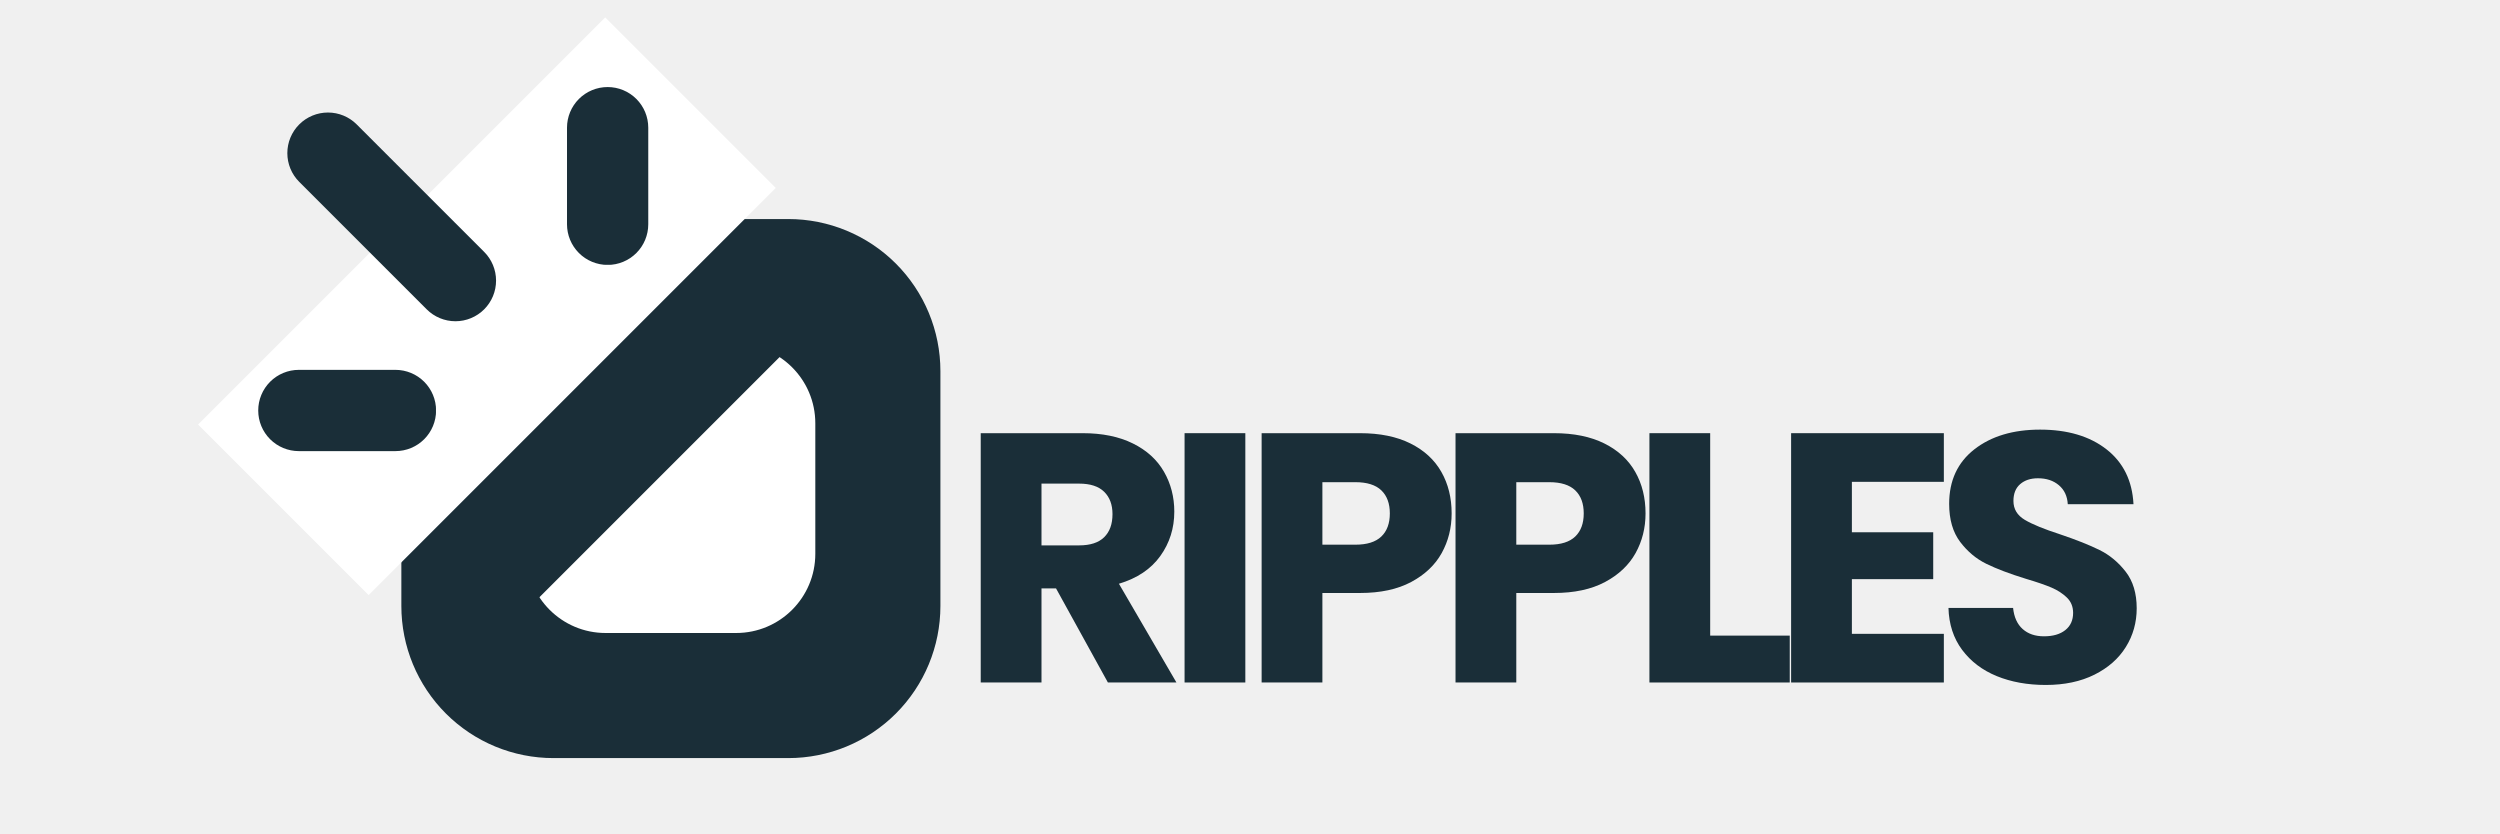
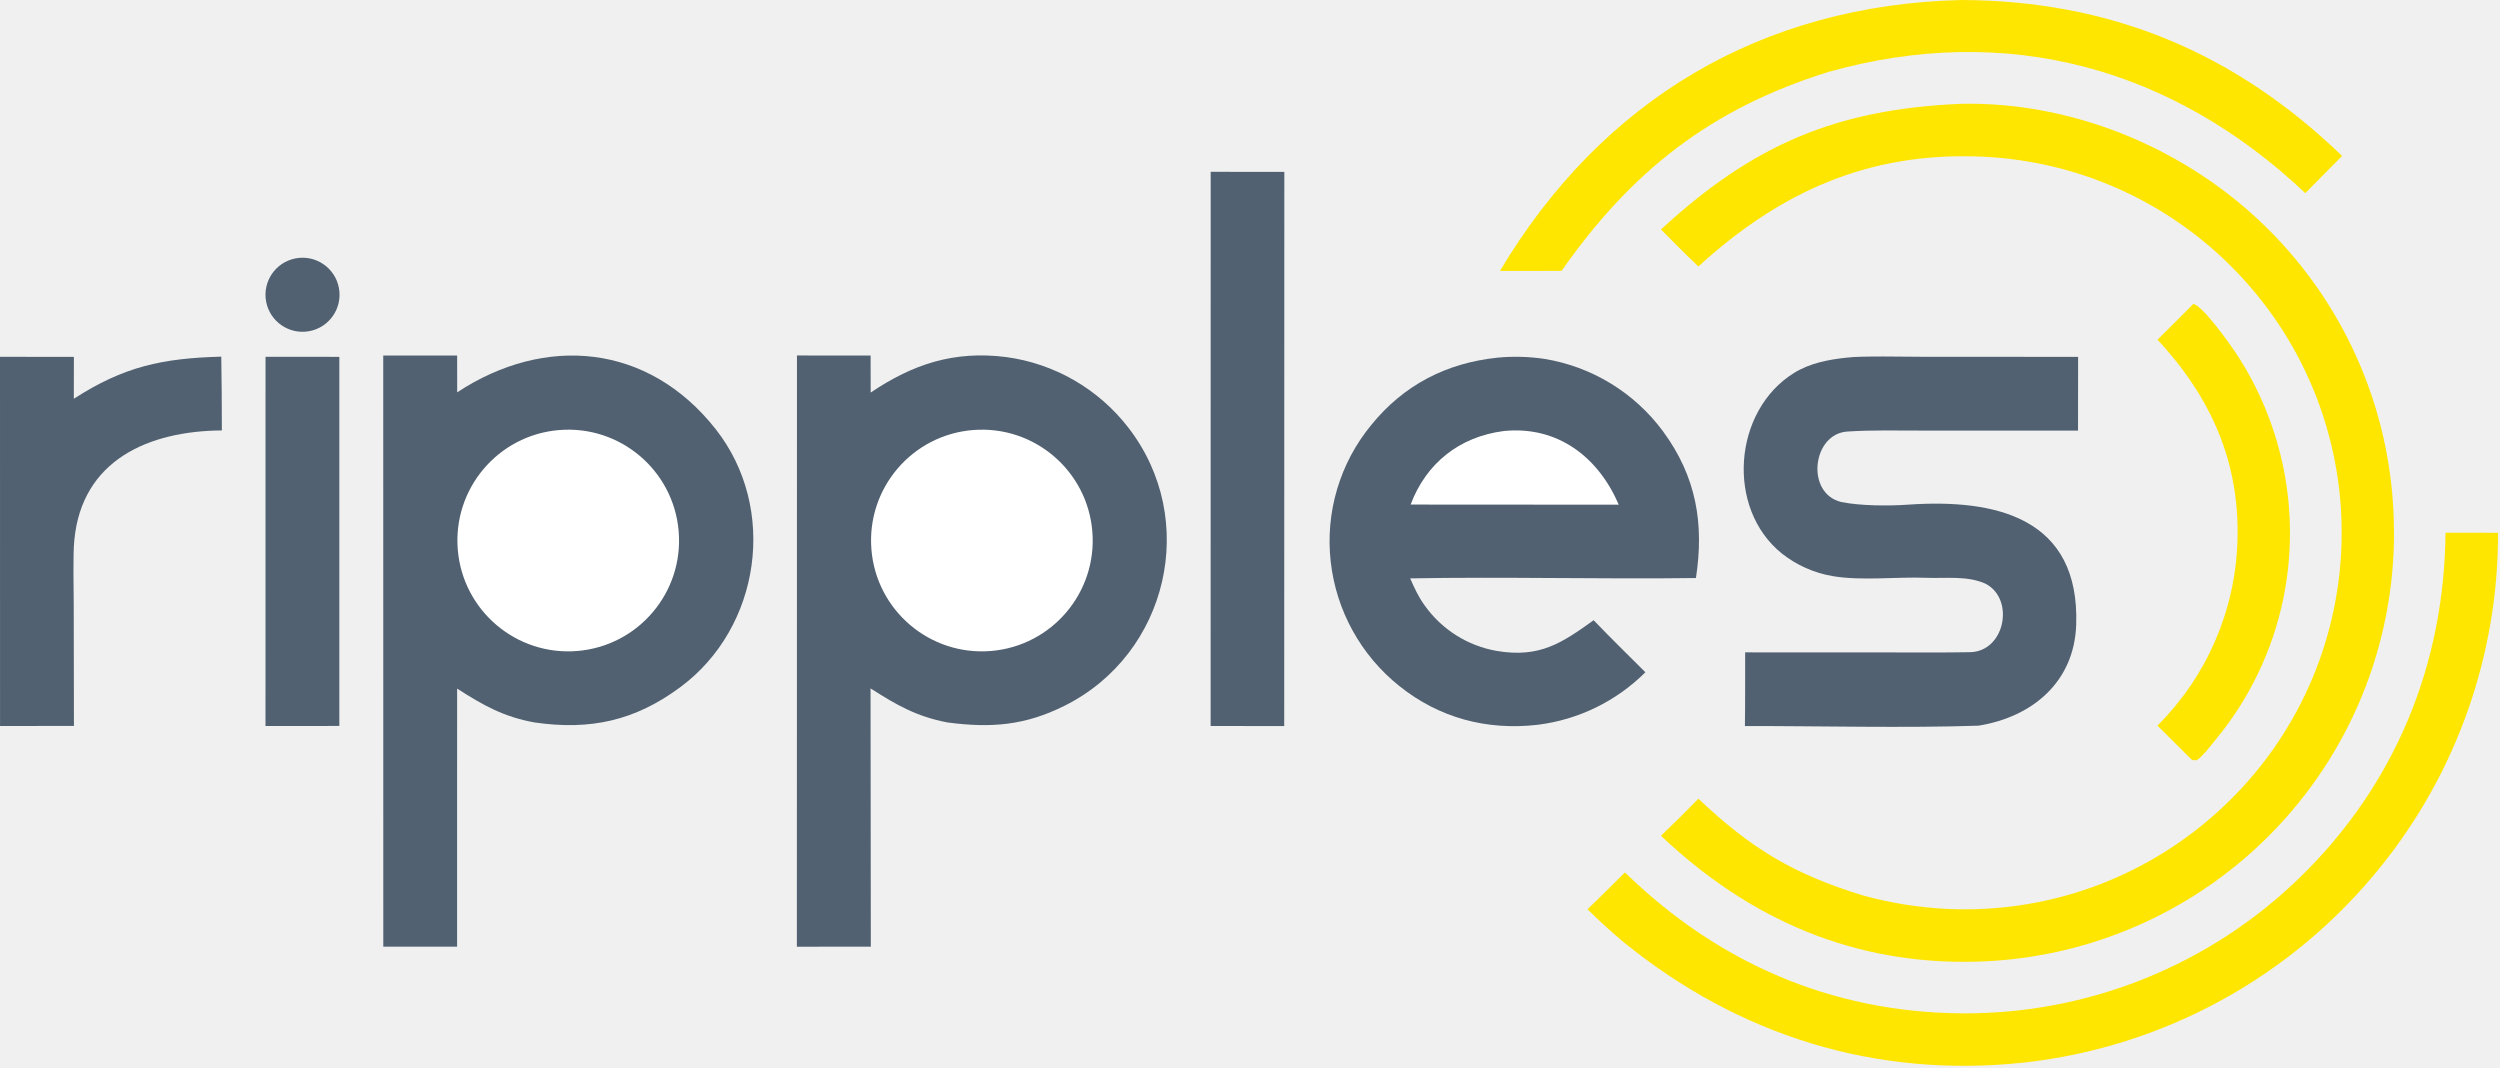
- <svg xmlns="http://www.w3.org/2000/svg" width="1200" zoomAndPan="magnify" viewBox="0 0 900 300" height="400" preserveAspectRatio="xMidYMid meet" version="1.0">
-   <defs>
-     <g />
-     <clipPath id="cab66eed15">
-       <path d="M 144.488 78.855 L 338.547 78.855 L 338.547 272.914 L 144.488 272.914 Z M 144.488 78.855 " clip-rule="nonzero" />
-     </clipPath>
-     <clipPath id="4c197bb182">
-       <path d="M 199.238 78.855 L 283.797 78.855 C 298.316 78.855 312.242 84.625 322.512 94.891 C 332.777 105.16 338.547 119.086 338.547 133.605 L 338.547 218.164 C 338.547 232.684 332.777 246.613 322.512 256.879 C 312.242 267.148 298.316 272.914 283.797 272.914 L 199.238 272.914 C 184.715 272.914 170.789 267.148 160.523 256.879 C 150.254 246.613 144.488 232.684 144.488 218.164 L 144.488 133.605 C 144.488 119.086 150.254 105.16 160.523 94.891 C 170.789 84.625 184.715 78.855 199.238 78.855 Z M 199.238 78.855 " clip-rule="nonzero" />
-     </clipPath>
-     <clipPath id="bd304484f5">
-       <path d="M 0.488 0.855 L 194.547 0.855 L 194.547 194.914 L 0.488 194.914 Z M 0.488 0.855 " clip-rule="nonzero" />
-     </clipPath>
-     <clipPath id="432b48bcd2">
-       <path d="M 55.238 0.855 L 139.797 0.855 C 154.316 0.855 168.242 6.625 178.512 16.891 C 188.777 27.16 194.547 41.086 194.547 55.605 L 194.547 140.164 C 194.547 154.684 188.777 168.613 178.512 178.879 C 168.242 189.148 154.316 194.914 139.797 194.914 L 55.238 194.914 C 40.715 194.914 26.789 189.148 16.523 178.879 C 6.254 168.613 0.488 154.684 0.488 140.164 L 0.488 55.605 C 0.488 41.086 6.254 27.16 16.523 16.891 C 26.789 6.625 40.715 0.855 55.238 0.855 Z M 55.238 0.855 " clip-rule="nonzero" />
-     </clipPath>
-     <clipPath id="ef4b02023f">
-       <rect x="0" width="195" y="0" height="195" />
-     </clipPath>
-     <clipPath id="58a8ba4e64">
-       <path d="M 189.52 123.891 L 293.512 123.891 L 293.512 227.879 L 189.52 227.879 Z M 189.52 123.891 " clip-rule="nonzero" />
-     </clipPath>
-     <clipPath id="8db4904fae">
-       <path d="M 218.02 123.891 L 265.012 123.891 C 280.75 123.891 293.512 136.648 293.512 152.391 L 293.512 199.379 C 293.512 215.121 280.75 227.879 265.012 227.879 L 218.02 227.879 C 202.281 227.879 189.52 215.121 189.52 199.379 L 189.52 152.391 C 189.52 136.648 202.281 123.891 218.02 123.891 Z M 218.02 123.891 " clip-rule="nonzero" />
-     </clipPath>
-     <clipPath id="30b07bb266">
-       <path d="M 0.52 0.891 L 104.512 0.891 L 104.512 104.879 L 0.52 104.879 Z M 0.52 0.891 " clip-rule="nonzero" />
-     </clipPath>
-     <clipPath id="b1f5172d1b">
-       <path d="M 29.02 0.891 L 76.012 0.891 C 91.75 0.891 104.512 13.648 104.512 29.391 L 104.512 76.379 C 104.512 92.121 91.75 104.879 76.012 104.879 L 29.02 104.879 C 13.281 104.879 0.52 92.121 0.52 76.379 L 0.52 29.391 C 0.52 13.648 13.281 0.891 29.02 0.891 Z M 29.02 0.891 " clip-rule="nonzero" />
-     </clipPath>
-     <clipPath id="76286d3d68">
-       <rect x="0" width="105" y="0" height="105" />
-     </clipPath>
-     <clipPath id="90fe7f4c86">
-       <path d="M 150 86 L 286 86 L 286 221 L 150 221 Z M 150 86 " clip-rule="nonzero" />
-     </clipPath>
-     <clipPath id="b26048cf71">
-       <path d="M 150.875 183.262 L 247.781 86.355 L 285.312 123.887 L 188.406 220.793 Z M 150.875 183.262 " clip-rule="nonzero" />
-     </clipPath>
-     <clipPath id="27c512a084">
-       <path d="M 0.719 0.16 L 135.359 0.16 L 135.359 134.801 L 0.719 134.801 Z M 0.719 0.16 " clip-rule="nonzero" />
-     </clipPath>
-     <clipPath id="4870f75f5c">
-       <path d="M 0.875 97.262 L 97.781 0.355 L 135.312 37.887 L 38.406 134.793 Z M 0.875 97.262 " clip-rule="nonzero" />
-     </clipPath>
-     <clipPath id="6ea609a39e">
-       <rect x="0" width="136" y="0" height="135" />
-     </clipPath>
-     <clipPath id="f4e47b9f69">
-       <path d="M 71 6 L 280 6 L 280 215 L 71 215 Z M 71 6 " clip-rule="nonzero" />
-     </clipPath>
-     <clipPath id="0986756bb6">
-       <path d="M 71.301 152.824 L 217.875 6.25 L 279.281 67.656 L 132.707 214.23 Z M 71.301 152.824 " clip-rule="nonzero" />
-     </clipPath>
-     <clipPath id="9aed22d3ad">
-       <path d="M 0.281 0.238 L 208.359 0.238 L 208.359 208.32 L 0.281 208.32 Z M 0.281 0.238 " clip-rule="nonzero" />
-     </clipPath>
-     <clipPath id="00cab1e192">
-       <path d="M 0.301 146.824 L 146.875 0.25 L 208.281 61.656 L 61.707 208.23 Z M 0.301 146.824 " clip-rule="nonzero" />
-     </clipPath>
-     <clipPath id="63ae68bad5">
-       <rect x="0" width="209" y="0" height="209" />
-     </clipPath>
-     <clipPath id="b134f06e94">
-       <path d="M 204.121 31.34 L 233.375 31.34 L 233.375 95.441 L 204.121 95.441 Z M 204.121 31.34 " clip-rule="nonzero" />
-     </clipPath>
-     <clipPath id="20649c4e93">
-       <path d="M 218.75 31.34 C 222.629 31.34 226.348 32.879 229.09 35.621 C 231.832 38.363 233.375 42.086 233.375 45.965 L 233.375 80.742 C 233.375 84.621 231.832 88.344 229.09 91.086 C 226.348 93.828 222.629 95.371 218.75 95.371 C 214.871 95.371 211.148 93.828 208.406 91.086 C 205.664 88.344 204.121 84.621 204.121 80.742 L 204.121 45.965 C 204.121 42.086 205.664 38.363 208.406 35.621 C 211.148 32.879 214.871 31.34 218.75 31.34 Z M 218.75 31.34 " clip-rule="nonzero" />
-     </clipPath>
-     <clipPath id="b728fc56cd">
-       <path d="M 0.121 0.34 L 29.375 0.34 L 29.375 64.441 L 0.121 64.441 Z M 0.121 0.34 " clip-rule="nonzero" />
-     </clipPath>
-     <clipPath id="7c9d690588">
-       <path d="M 14.75 0.34 C 18.629 0.34 22.348 1.879 25.09 4.621 C 27.832 7.363 29.375 11.086 29.375 14.965 L 29.375 49.742 C 29.375 53.621 27.832 57.344 25.09 60.086 C 22.348 62.828 18.629 64.371 14.75 64.371 C 10.871 64.371 7.148 62.828 4.406 60.086 C 1.664 57.344 0.121 53.621 0.121 49.742 L 0.121 14.965 C 0.121 11.086 1.664 7.363 4.406 4.621 C 7.148 1.879 10.871 0.34 14.75 0.34 Z M 14.75 0.34 " clip-rule="nonzero" />
-     </clipPath>
-     <clipPath id="af320c23ae">
-       <rect x="0" width="30" y="0" height="65" />
-     </clipPath>
-     <clipPath id="aecead6dd4">
-       <path d="M 103 40 L 179 40 L 179 116 L 103 116 Z M 103 40 " clip-rule="nonzero" />
-     </clipPath>
-     <clipPath id="44421abe58">
-       <path d="M 97.383 55.133 L 118.066 34.449 L 184.645 101.027 L 163.961 121.711 Z M 97.383 55.133 " clip-rule="nonzero" />
-     </clipPath>
-     <clipPath id="12028a991b">
-       <path d="M 107.727 44.789 C 110.469 42.047 114.188 40.508 118.066 40.508 C 121.945 40.508 125.668 42.047 128.41 44.789 L 174.297 90.68 C 177.043 93.422 178.582 97.141 178.582 101.02 C 178.582 104.898 177.043 108.621 174.297 111.363 C 171.555 114.105 167.836 115.648 163.957 115.648 C 160.078 115.648 156.355 114.105 153.613 111.363 L 107.727 65.477 C 104.98 62.73 103.441 59.012 103.441 55.133 C 103.441 51.254 104.98 47.531 107.727 44.789 Z M 107.727 44.789 " clip-rule="nonzero" />
-     </clipPath>
-     <clipPath id="dc341490d0">
-       <path d="M 0.441 0.32 L 75.801 0.32 L 75.801 75.68 L 0.441 75.68 Z M 0.441 0.32 " clip-rule="nonzero" />
-     </clipPath>
-     <clipPath id="2af61f46d2">
-       <path d="M -5.617 15.133 L 15.066 -5.551 L 81.645 61.027 L 60.961 81.711 Z M -5.617 15.133 " clip-rule="nonzero" />
-     </clipPath>
-     <clipPath id="79d3e01239">
-       <path d="M 4.727 4.789 C 7.469 2.047 11.188 0.508 15.066 0.508 C 18.945 0.508 22.668 2.047 25.41 4.789 L 71.297 50.68 C 74.043 53.422 75.582 57.141 75.582 61.02 C 75.582 64.898 74.043 68.621 71.297 71.363 C 68.555 74.105 64.836 75.648 60.957 75.648 C 57.078 75.648 53.355 74.105 50.613 71.363 L 4.727 25.477 C 1.98 22.73 0.441 19.012 0.441 15.133 C 0.441 11.254 1.98 7.531 4.727 4.789 Z M 4.727 4.789 " clip-rule="nonzero" />
-     </clipPath>
-     <clipPath id="c79c5d0c8c">
-       <rect x="0" width="76" y="0" height="76" />
-     </clipPath>
-     <clipPath id="84979aa520">
-       <path d="M 92.961 133.148 L 157 133.148 L 157 162.402 L 92.961 162.402 Z M 92.961 133.148 " clip-rule="nonzero" />
-     </clipPath>
-     <clipPath id="b33b4e9be5">
-       <path d="M 92.961 147.777 C 92.961 143.898 94.5 140.176 97.242 137.434 C 99.984 134.691 103.707 133.148 107.586 133.148 L 142.363 133.148 C 146.242 133.148 149.965 134.691 152.707 137.434 C 155.449 140.176 156.988 143.898 156.988 147.777 C 156.988 151.656 155.449 155.375 152.707 158.117 C 149.965 160.863 146.242 162.402 142.363 162.402 L 107.586 162.402 C 103.707 162.402 99.984 160.863 97.242 158.117 C 94.5 155.375 92.961 151.656 92.961 147.777 Z M 92.961 147.777 " clip-rule="nonzero" />
-     </clipPath>
-     <clipPath id="66ce923b59">
-       <path d="M 0.961 0.148 L 65 0.148 L 65 29.402 L 0.961 29.402 Z M 0.961 0.148 " clip-rule="nonzero" />
-     </clipPath>
-     <clipPath id="d38259f33e">
-       <path d="M 0.961 14.777 C 0.961 10.898 2.5 7.176 5.242 4.434 C 7.984 1.691 11.707 0.148 15.586 0.148 L 50.363 0.148 C 54.242 0.148 57.965 1.691 60.707 4.434 C 63.449 7.176 64.988 10.898 64.988 14.777 C 64.988 18.656 63.449 22.375 60.707 25.117 C 57.965 27.863 54.242 29.402 50.363 29.402 L 15.586 29.402 C 11.707 29.402 7.984 27.863 5.242 25.117 C 2.5 22.375 0.961 18.656 0.961 14.777 Z M 0.961 14.777 " clip-rule="nonzero" />
-     </clipPath>
-     <clipPath id="2e7d7367b6">
-       <rect x="0" width="65" y="0" height="30" />
-     </clipPath>
-     <clipPath id="2013ffb68b">
-       <rect x="0" width="427" y="0" height="179" />
-     </clipPath>
-   </defs>
-   <g clip-path="url(#cab66eed15)">
-     <g clip-path="url(#4c197bb182)">
-       <g transform="matrix(1, 0, 0, 1, 144, 78)">
-         <g clip-path="url(#ef4b02023f)">
-           <g clip-path="url(#bd304484f5)">
-             <g clip-path="url(#432b48bcd2)">
-               <path fill="#1a2e38" d="M 0.488 0.855 L 194.547 0.855 L 194.547 194.914 L 0.488 194.914 Z M 0.488 0.855 " fill-opacity="1" fill-rule="nonzero" />
-             </g>
-           </g>
-         </g>
-       </g>
-     </g>
-   </g>
-   <g clip-path="url(#58a8ba4e64)">
-     <g clip-path="url(#8db4904fae)">
-       <g transform="matrix(1, 0, 0, 1, 189, 123)">
-         <g clip-path="url(#76286d3d68)">
-           <g clip-path="url(#30b07bb266)">
-             <g clip-path="url(#b1f5172d1b)">
-               <path fill="#ffffff" d="M 0.52 0.891 L 104.512 0.891 L 104.512 104.879 L 0.52 104.879 Z M 0.52 0.891 " fill-opacity="1" fill-rule="nonzero" />
-             </g>
-           </g>
-         </g>
-       </g>
-     </g>
-   </g>
-   <g clip-path="url(#90fe7f4c86)">
-     <g clip-path="url(#b26048cf71)">
-       <g transform="matrix(1, 0, 0, 1, 150, 86)">
-         <g clip-path="url(#6ea609a39e)">
-           <g clip-path="url(#27c512a084)">
-             <g clip-path="url(#4870f75f5c)">
-               <path fill="#1a2e38" d="M 0.875 97.262 L 97.781 0.355 L 135.312 37.887 L 38.406 134.793 Z M 0.875 97.262 " fill-opacity="1" fill-rule="nonzero" />
-             </g>
-           </g>
-         </g>
-       </g>
-     </g>
-   </g>
-   <g clip-path="url(#f4e47b9f69)">
-     <g clip-path="url(#0986756bb6)">
-       <g transform="matrix(1, 0, 0, 1, 71, 6)">
-         <g clip-path="url(#63ae68bad5)">
-           <g clip-path="url(#9aed22d3ad)">
-             <g clip-path="url(#00cab1e192)">
-               <path fill="#ffffff" d="M 0.301 146.824 L 146.859 0.266 L 208.266 61.672 L 61.707 208.23 Z M 0.301 146.824 " fill-opacity="1" fill-rule="nonzero" />
-             </g>
-           </g>
-         </g>
-       </g>
-     </g>
-   </g>
-   <g clip-path="url(#b134f06e94)">
-     <g clip-path="url(#20649c4e93)">
-       <g transform="matrix(1, 0, 0, 1, 204, 31)">
-         <g clip-path="url(#af320c23ae)">
-           <g clip-path="url(#b728fc56cd)">
-             <g clip-path="url(#7c9d690588)">
-               <path fill="#1a2e38" d="M 0.121 0.34 L 29.375 0.34 L 29.375 64.328 L 0.121 64.328 Z M 0.121 0.34 " fill-opacity="1" fill-rule="nonzero" />
-             </g>
-           </g>
-         </g>
-       </g>
-     </g>
-   </g>
-   <g clip-path="url(#aecead6dd4)">
-     <g clip-path="url(#44421abe58)">
-       <g clip-path="url(#12028a991b)">
-         <g transform="matrix(1, 0, 0, 1, 103, 40)">
-           <g clip-path="url(#c79c5d0c8c)">
-             <g clip-path="url(#dc341490d0)">
-               <g clip-path="url(#2af61f46d2)">
-                 <g clip-path="url(#79d3e01239)">
-                   <path fill="#1a2e38" d="M -5.617 15.133 L 15.066 -5.551 L 81.645 61.027 L 60.961 81.711 Z M -5.617 15.133 " fill-opacity="1" fill-rule="nonzero" />
-                 </g>
-               </g>
-             </g>
-           </g>
-         </g>
-       </g>
-     </g>
-   </g>
-   <g clip-path="url(#84979aa520)">
-     <g clip-path="url(#b33b4e9be5)">
-       <g transform="matrix(1, 0, 0, 1, 92, 133)">
-         <g clip-path="url(#2e7d7367b6)">
-           <g clip-path="url(#66ce923b59)">
-             <g clip-path="url(#d38259f33e)">
-               <path fill="#1a2e38" d="M 0.961 29.402 L 0.961 0.148 L 64.949 0.148 L 64.949 29.402 Z M 0.961 29.402 " fill-opacity="1" fill-rule="nonzero" />
-             </g>
-           </g>
-         </g>
-       </g>
-     </g>
-   </g>
-   <g transform="matrix(1, 0, 0, 1, 345, 112)">
-     <g clip-path="url(#2013ffb68b)">
-       <g fill="#1a2e38" fill-opacity="1">
-         <g transform="translate(0.139502, 133.6951)">
-           <g>
-             <path d="M 53.703 0 L 35.031 -33.875 L 29.797 -33.875 L 29.797 0 L 7.922 0 L 7.922 -89.75 L 44.625 -89.75 C 51.695 -89.75 57.723 -88.516 62.703 -86.047 C 67.691 -83.578 71.422 -80.188 73.891 -75.875 C 76.367 -71.57 77.609 -66.781 77.609 -61.5 C 77.609 -55.531 75.926 -50.203 72.562 -45.516 C 69.195 -40.828 64.234 -37.504 57.672 -35.547 L 78.375 0 Z M 29.797 -49.359 L 43.344 -49.359 C 47.352 -49.359 50.359 -50.336 52.359 -52.297 C 54.359 -54.254 55.359 -57.023 55.359 -60.609 C 55.359 -64.016 54.359 -66.695 52.359 -68.656 C 50.359 -70.613 47.352 -71.594 43.344 -71.594 L 29.797 -71.594 Z M 29.797 -49.359 " />
-           </g>
-         </g>
-       </g>
-       <g fill="#1a2e38" fill-opacity="1">
-         <g transform="translate(73.52238, 133.6951)">
-           <g>
-             <path d="M 29.797 -89.75 L 29.797 0 L 7.922 0 L 7.922 -89.75 Z M 29.797 -89.75 " />
-           </g>
-         </g>
-       </g>
-       <g fill="#1a2e38" fill-opacity="1">
-         <g transform="translate(101.2636, 133.6951)">
-           <g>
-             <path d="M 76.328 -60.859 C 76.328 -55.66 75.133 -50.906 72.75 -46.594 C 70.363 -42.289 66.695 -38.816 61.75 -36.172 C 56.812 -33.535 50.676 -32.219 43.344 -32.219 L 29.797 -32.219 L 29.797 0 L 7.922 0 L 7.922 -89.75 L 43.344 -89.75 C 50.5 -89.75 56.551 -88.516 61.5 -86.047 C 66.445 -83.578 70.156 -80.164 72.625 -75.812 C 75.094 -71.469 76.328 -66.484 76.328 -60.859 Z M 41.688 -49.609 C 45.863 -49.609 48.973 -50.586 51.016 -52.547 C 53.055 -54.504 54.078 -57.273 54.078 -60.859 C 54.078 -64.441 53.055 -67.211 51.016 -69.172 C 48.973 -71.129 45.863 -72.109 41.688 -72.109 L 29.797 -72.109 L 29.797 -49.609 Z M 41.688 -49.609 " />
-           </g>
-         </g>
-       </g>
-       <g fill="#1a2e38" fill-opacity="1">
-         <g transform="translate(171.0667, 133.6951)">
-           <g>
-             <path d="M 76.328 -60.859 C 76.328 -55.66 75.133 -50.906 72.75 -46.594 C 70.363 -42.289 66.695 -38.816 61.75 -36.172 C 56.812 -33.535 50.676 -32.219 43.344 -32.219 L 29.797 -32.219 L 29.797 0 L 7.922 0 L 7.922 -89.75 L 43.344 -89.75 C 50.5 -89.75 56.551 -88.516 61.5 -86.047 C 66.445 -83.578 70.156 -80.164 72.625 -75.812 C 75.094 -71.469 76.328 -66.484 76.328 -60.859 Z M 41.688 -49.609 C 45.863 -49.609 48.973 -50.586 51.016 -52.547 C 53.055 -54.504 54.078 -57.273 54.078 -60.859 C 54.078 -64.441 53.055 -67.211 51.016 -69.172 C 48.973 -71.129 45.863 -72.109 41.688 -72.109 L 29.797 -72.109 L 29.797 -49.609 Z M 41.688 -49.609 " />
-           </g>
-         </g>
-       </g>
-       <g fill="#1a2e38" fill-opacity="1">
-         <g transform="translate(240.8698, 133.6951)">
-           <g>
-             <path d="M 29.797 -16.875 L 58.438 -16.875 L 58.438 0 L 7.922 0 L 7.922 -89.75 L 29.797 -89.75 Z M 29.797 -16.875 " />
-           </g>
-         </g>
-       </g>
-       <g fill="#1a2e38" fill-opacity="1">
-         <g transform="translate(291.8793, 133.6951)">
-           <g>
-             <path d="M 29.797 -72.234 L 29.797 -54.078 L 59.078 -54.078 L 59.078 -37.203 L 29.797 -37.203 L 29.797 -17.516 L 62.906 -17.516 L 62.906 0 L 7.922 0 L 7.922 -89.75 L 62.906 -89.75 L 62.906 -72.234 Z M 29.797 -72.234 " />
-           </g>
-         </g>
-       </g>
-       <g fill="#1a2e38" fill-opacity="1">
-         <g transform="translate(351.0711, 133.6951)">
-           <g>
-             <path d="M 40.406 0.891 C 33.844 0.891 27.957 -0.172 22.75 -2.297 C 17.551 -4.43 13.395 -7.586 10.281 -11.766 C 7.176 -15.941 5.539 -20.969 5.375 -26.844 L 28.641 -26.844 C 28.984 -23.52 30.133 -20.984 32.094 -19.234 C 34.051 -17.492 36.609 -16.625 39.766 -16.625 C 43.004 -16.625 45.562 -17.367 47.438 -18.859 C 49.312 -20.348 50.25 -22.414 50.25 -25.062 C 50.25 -27.281 49.504 -29.113 48.016 -30.562 C 46.523 -32.008 44.691 -33.203 42.516 -34.141 C 40.336 -35.078 37.25 -36.141 33.25 -37.328 C 27.445 -39.117 22.711 -40.91 19.047 -42.703 C 15.379 -44.492 12.223 -47.133 9.578 -50.625 C 6.941 -54.125 5.625 -58.688 5.625 -64.312 C 5.625 -72.664 8.648 -79.207 14.703 -83.938 C 20.754 -88.664 28.641 -91.031 38.359 -91.031 C 48.242 -91.031 56.211 -88.664 62.266 -83.938 C 68.316 -79.207 71.555 -72.625 71.984 -64.188 L 48.328 -64.188 C 48.16 -67.082 47.094 -69.359 45.125 -71.016 C 43.164 -72.68 40.656 -73.516 37.594 -73.516 C 34.945 -73.516 32.812 -72.812 31.188 -71.406 C 29.57 -70 28.766 -67.977 28.766 -65.344 C 28.766 -62.438 30.129 -60.172 32.859 -58.547 C 35.586 -56.93 39.848 -55.188 45.641 -53.312 C 51.441 -51.352 56.148 -49.477 59.766 -47.688 C 63.391 -45.895 66.523 -43.297 69.172 -39.891 C 71.816 -36.484 73.141 -32.094 73.141 -26.719 C 73.141 -21.602 71.836 -16.957 69.234 -12.781 C 66.641 -8.602 62.867 -5.281 57.922 -2.812 C 52.973 -0.344 47.133 0.891 40.406 0.891 Z M 40.406 0.891 " />
-           </g>
-         </g>
-       </g>
-     </g>
-   </g>
+ <svg xmlns="http://www.w3.org/2000/svg" width="759" height="324" viewBox="0 0 759 324" fill="none">
+   <path d="M116.351 107.942L138.788 107.946L138.8 119.108C165.515 101.538 196.807 104.305 217.271 130.277C236.181 154.279 231.012 190.51 206.519 208.639C192.818 218.779 179.322 221.791 162.336 219.343C152.949 217.67 146.653 214.116 138.782 209.058L138.774 287.417L116.368 287.418L116.351 107.942Z" fill="#516171" />
+   <path d="M169.665 130.571C188.192 128.996 204.485 142.75 206.044 161.282C207.602 179.814 193.835 196.097 175.304 197.638C156.797 199.178 140.543 185.431 138.986 166.923C137.43 148.414 151.161 132.144 169.665 130.571Z" fill="white" />
+   <path d="M241.958 107.927L264.313 107.943L264.341 119.18C277.183 110.503 289.732 106.421 305.388 108.39C320.109 110.355 333.461 118.049 342.545 129.802C364.194 157.729 354.674 198.548 323.206 214.266C311.186 220.271 300.862 221.089 287.598 219.327C278.177 217.506 272.195 214.047 264.297 208.994L264.38 287.405L241.928 287.424L241.958 107.927Z" fill="#516171" />
+   <path d="M295.401 130.558C313.906 129.069 330.12 142.853 331.633 161.359C333.145 179.866 319.384 196.1 300.883 197.636C282.348 199.176 266.08 185.382 264.564 166.842C263.049 148.302 276.861 132.049 295.401 130.558Z" fill="white" />
+   <path d="M595.294 31.516C628.357 30.796 661.716 44.259 685.765 66.823C711.012 90.439 725.771 123.173 726.75 157.734C727.875 192.36 715.128 226.001 691.336 251.18C667.534 276.384 634.67 291.06 600.017 291.956C562.731 292.989 531.045 279.093 504.261 253.736C508.126 250.06 511.917 246.309 515.636 242.485C531.671 257.675 544.515 265.425 565.752 271.901C573.985 274.155 582.445 275.508 590.974 275.936C621.084 277.42 650.559 266.931 672.965 246.758C695.564 226.526 709.169 198.118 710.765 167.825C712.413 137.365 701.785 107.515 681.265 84.95C660.862 62.408 632.299 48.951 601.927 47.571C567.492 45.989 540.548 58.158 515.622 80.902C511.786 77.28 508.009 73.406 504.271 69.666C532.121 43.976 557.339 33.152 595.294 31.516Z" fill="#FEE601" />
+   <path d="M454.64 108.583C459.353 108.135 464.11 108.256 468.794 108.944C483.262 111.279 496.232 119.197 504.926 130.996C515.001 144.721 517.425 158.999 514.885 175.488C486.098 175.872 456.934 175.069 428.128 175.596C429.466 178.607 430.509 180.97 432.424 183.663C437.612 191.058 445.535 196.082 454.437 197.626C467.451 199.809 474.132 195.244 483.829 188.302C488.901 193.597 494.341 198.902 499.539 204.098C490.709 212.903 479.204 218.515 466.83 220.048C451.392 221.814 436.958 217.994 424.812 208.259C413.156 198.937 405.674 185.371 404.006 170.537C402.319 155.612 406.755 140.64 416.298 129.041C426.184 116.854 439.115 110.21 454.64 108.583Z" fill="#516171" />
+   <path d="M456.555 130.857C472.871 129.221 485.23 138.73 491.446 153.21L464.279 153.207L428.264 153.183C433.049 140.502 443.183 132.579 456.555 130.857Z" fill="white" />
+   <path d="M560.602 108.585C565.034 107.998 578.542 108.318 583.779 108.32L630.917 108.342L630.888 130.724L583.42 130.724C575.953 130.726 568.152 130.527 560.825 131.019C550.173 131.721 548.112 149.804 559.012 152.414C564.801 153.59 573.374 153.626 579.226 153.217C606.039 151.341 631.494 157.235 630.33 189.772C629.72 206.816 617.336 217.603 600.7 220.312C578.552 221.071 552.272 220.397 529.755 220.428C529.862 213.017 529.809 205.48 529.828 198.058L575.589 198.079C583.013 198.087 590.295 198.142 597.845 198.007C608.72 198.051 611.809 181.874 602.824 177.223C597.345 174.709 590.606 175.651 584.904 175.423C575.871 175.063 565.116 176.412 556.345 174.901C550.73 173.938 545.445 171.582 540.975 168.049C523.908 154.338 526.158 124.682 544.679 113.219C549.475 110.252 555.07 109.173 560.602 108.585Z" fill="#516171" />
+   <path d="M742.46 161.732L758.402 161.753C758.504 198.67 745.903 234.499 722.712 263.22C695.874 296.582 656.901 317.941 614.345 322.615C569.364 327.384 528.024 314.474 493.027 286.129C488.818 282.58 485.89 279.929 481.962 276.038C485.759 272.436 489.604 268.556 493.337 264.87C521.333 292.163 555.793 307.265 595.193 307.647C633.889 308.045 671.151 293.024 698.754 265.9C727.289 237.895 742.106 201.593 742.46 161.732Z" fill="#FEE601" />
+   <path d="M595.425 0C640.857 0.161 678.444 15.923 711.065 47.335L699.894 58.636C659.389 20.385 609.065 6.665 555.065 21.854C519.37 32.995 495.301 51.943 474.093 82.243L455.382 82.25C486.321 30.357 534.764 1.484 595.425 0Z" fill="#FEE601" />
+   <path d="M367.564 52.164L389.921 52.184L389.887 220.431L367.549 220.417L367.564 52.164Z" fill="#516171" />
+   <path d="M22.413 121.063C37.585 111.27 49.235 108.772 67.179 108.276C67.295 115.743 67.354 123.212 67.357 130.68C45.264 130.84 24.845 139.581 22.56 164.046C22.113 168.532 22.377 178.721 22.383 183.486L22.447 220.398L0.011 220.409L0 108.33L22.431 108.344L22.413 121.063Z" fill="#516171" />
+   <path d="M80.615 108.329L103.022 108.335L103.023 220.401L80.602 220.42L80.615 108.329Z" fill="#516171" />
+   <path d="M665.891 92.267C668.659 92.699 676.989 104.404 678.71 107.007C693.31 129.006 698.527 155.922 693.208 181.783C689.959 197.524 682.895 212.226 672.64 224.601C671.176 226.398 668.751 229.606 666.938 230.804C665.149 230.843 665.721 230.879 664.048 229.296L655 220.295C669.871 205.482 678.555 185.564 679.282 164.584C680.141 140.345 671.224 120.596 655.015 103.118C658.671 99.531 662.298 95.914 665.891 92.267Z" fill="#FEE601" />
+   <path d="M89.725 78.447C95.846 77.271 101.755 81.301 102.897 87.43C104.038 93.559 99.976 99.446 93.842 100.554C87.756 101.653 81.925 97.629 80.793 91.548C79.66 85.467 83.651 79.614 89.725 78.447Z" fill="#516171" />
</svg>
